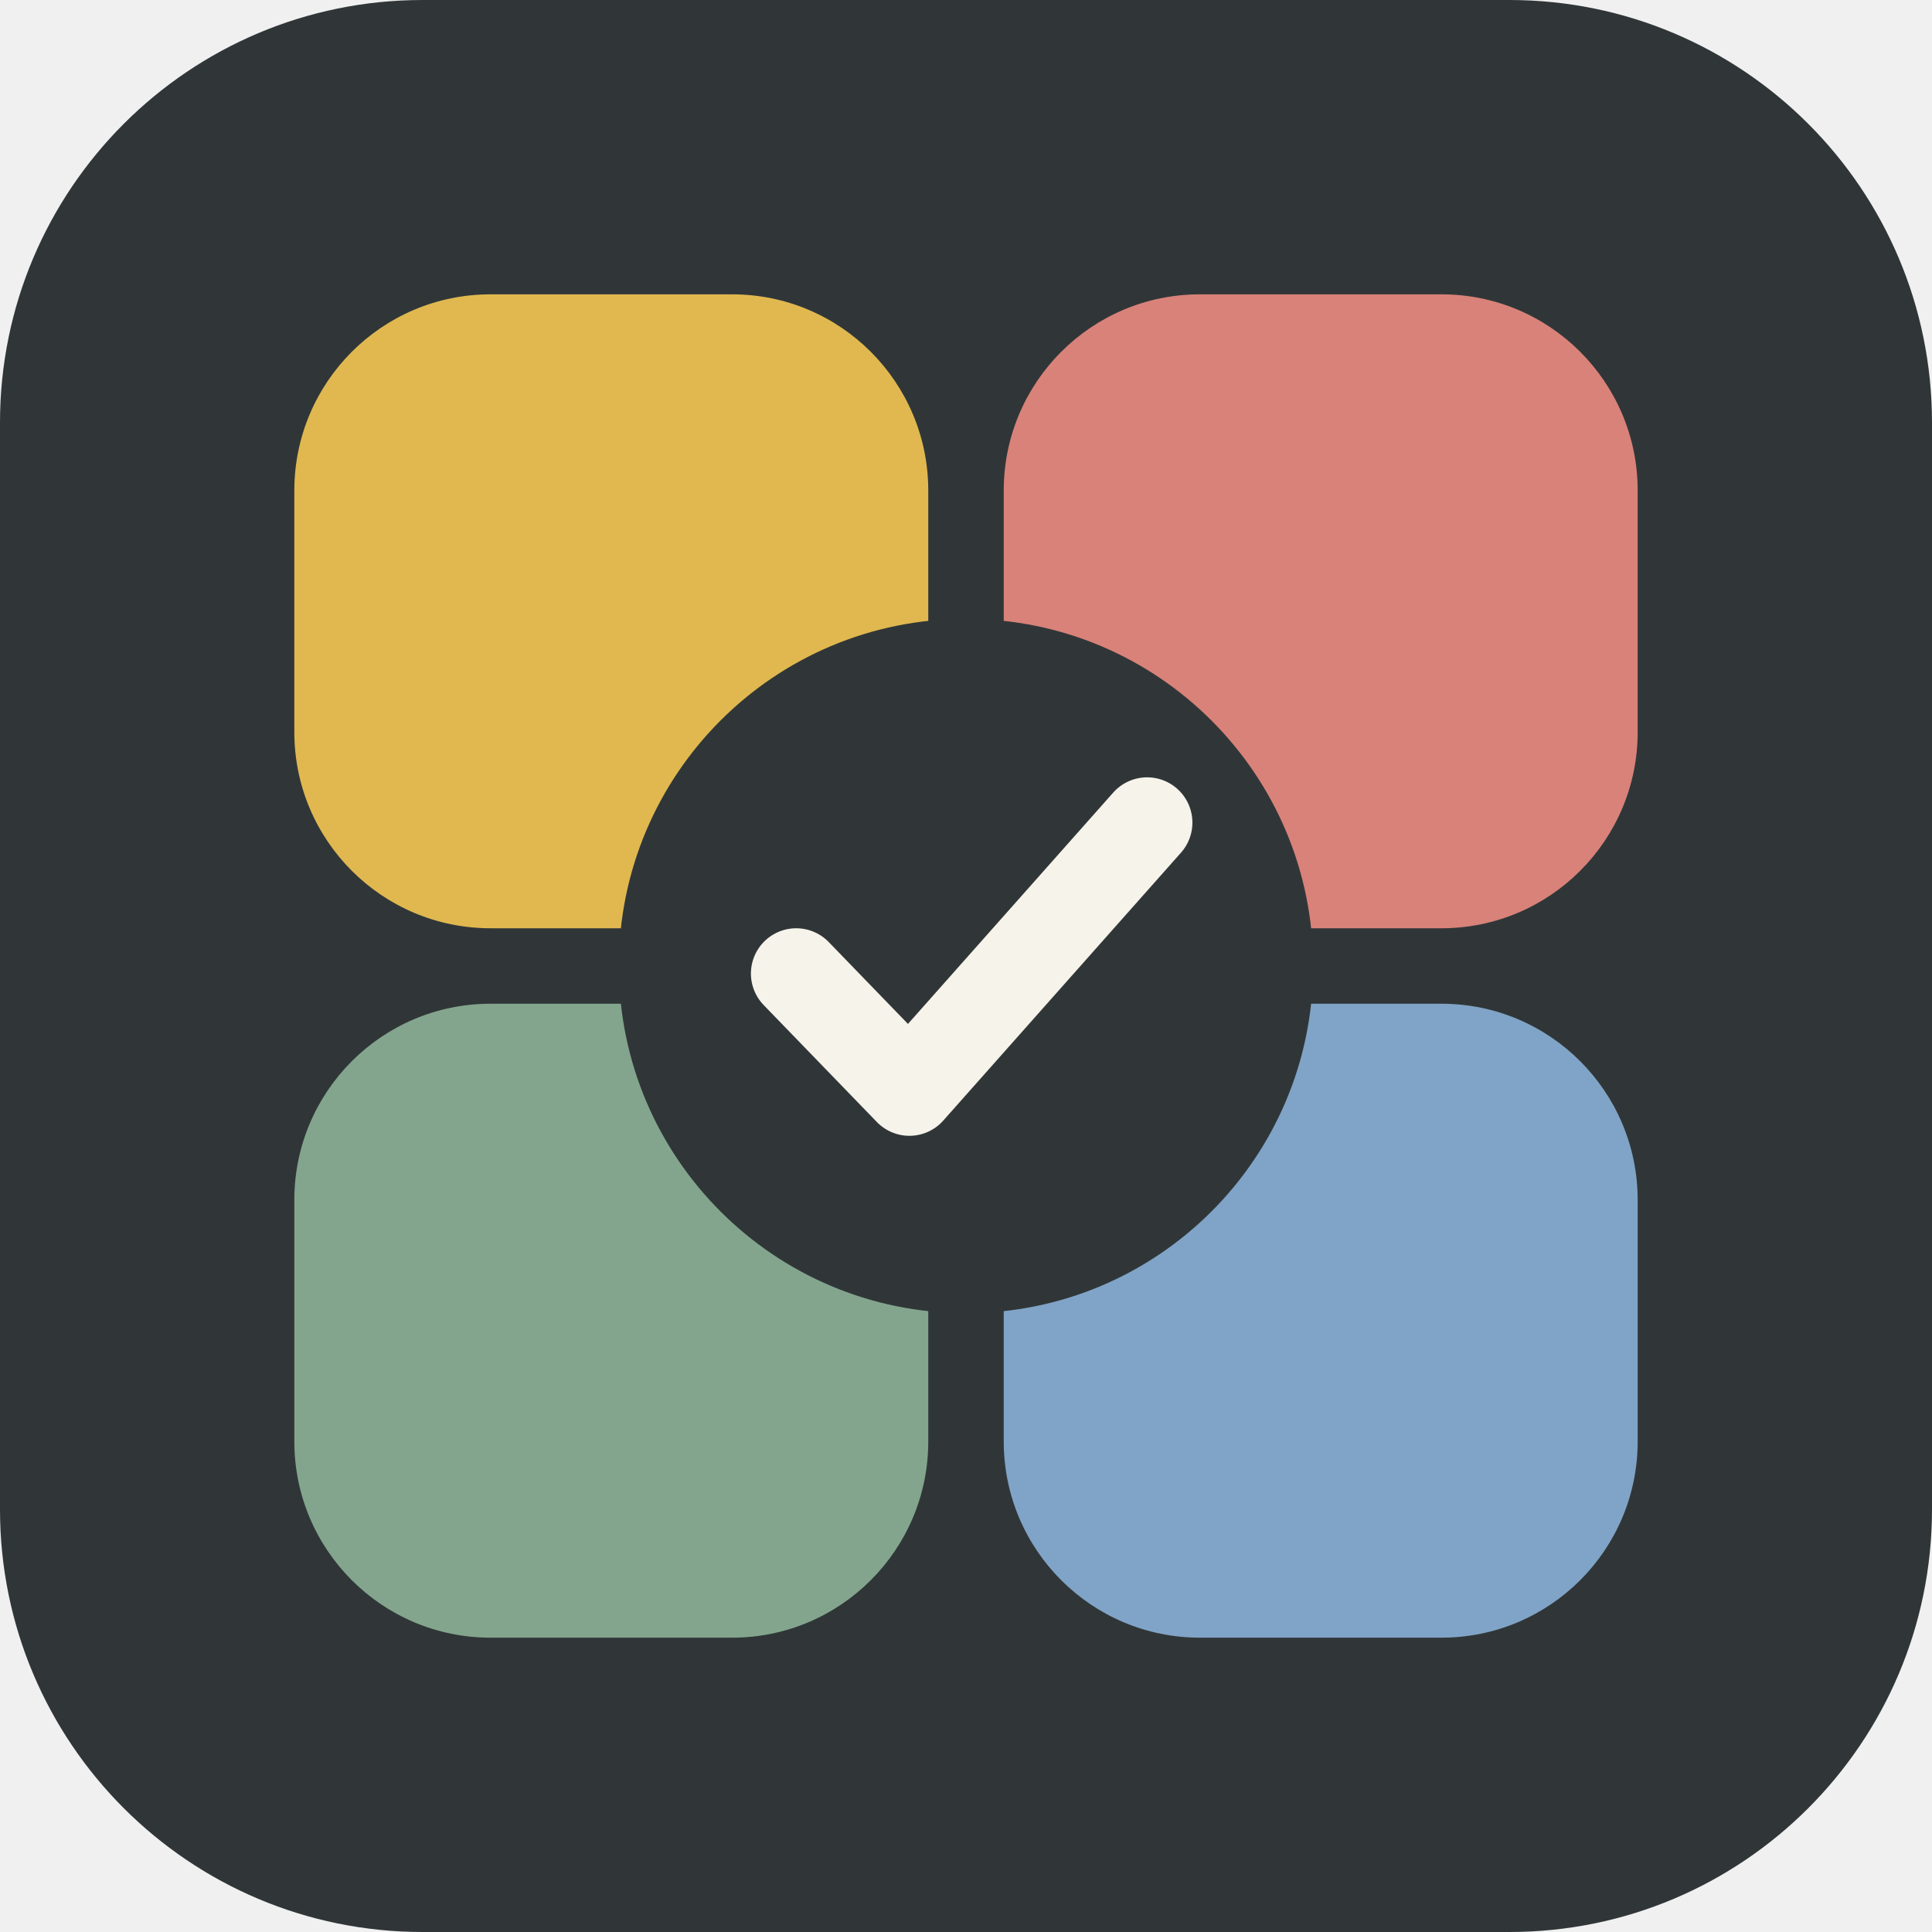
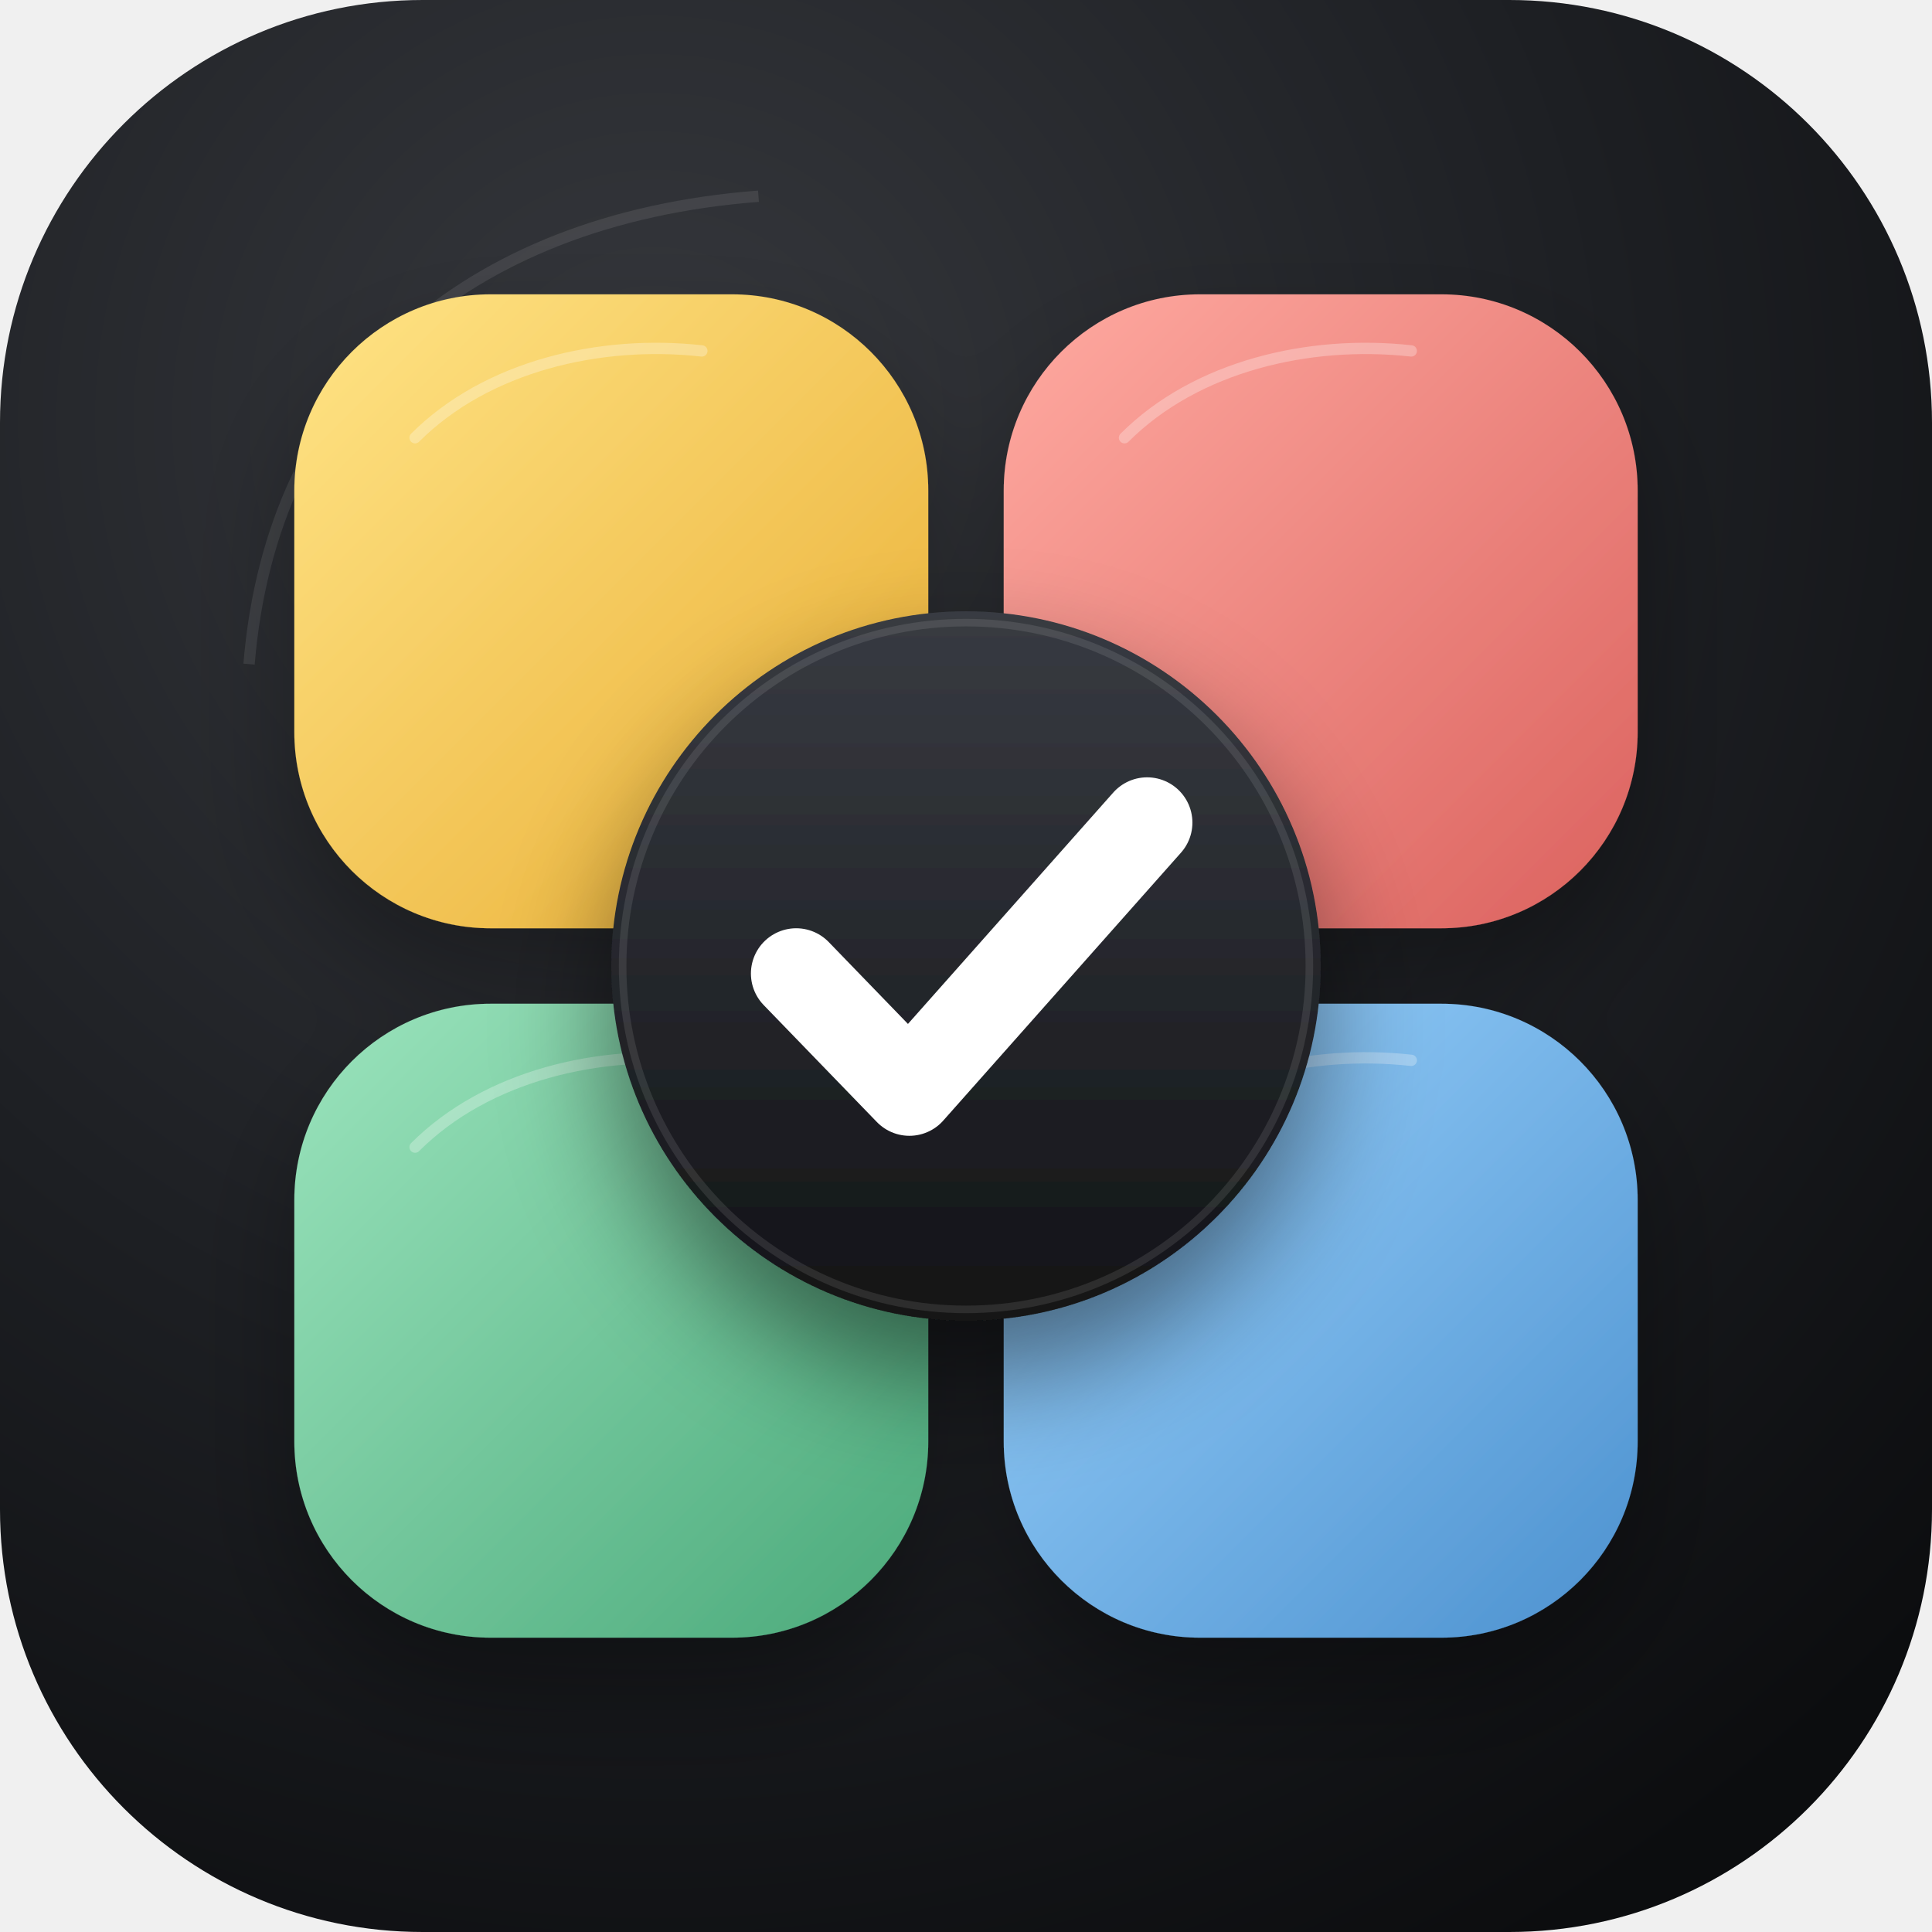
<svg xmlns="http://www.w3.org/2000/svg" viewBox="0 0 512 512">
-   <rect width="512" height="512" rx="112" fill="#303638" />
-   <rect x="78" y="78" width="168" height="168" rx="52" fill="#e0b84f" />
-   <rect x="266" y="78" width="168" height="168" rx="52" fill="#d98279" />
-   <rect x="78" y="266" width="168" height="168" rx="52" fill="#83a58d" />
-   <rect x="266" y="266" width="168" height="168" rx="52" fill="#80a4c7" />
-   <circle cx="256" cy="256" r="92" fill="#303638" />
-   <path d="m211 258 30 31 63-71" fill="none" stroke="#f6f3ea" stroke-linecap="round" stroke-linejoin="round" stroke-width="24" />
+   <defs>
+     <radialGradient id="bg" cx="34%" cy="22%" r="90%">
+       <stop offset="0" stop-color="#36383d" />
+       <stop offset="0.55" stop-color="#1d1f23" />
+       <stop offset="1" stop-color="#0c0d0f" />
+     </radialGradient>
+     <linearGradient id="gold" x1="0" y1="0" x2="1" y2="1">
+       <stop stop-color="#ffe486" />
+       <stop offset="1" stop-color="#e9ad32" />
+     </linearGradient>
+     <linearGradient id="coral" x1="0" y1="0" x2="1" y2="1">
+       <stop stop-color="#ffaaa1" />
+       <stop offset="1" stop-color="#db625e" />
+     </linearGradient>
+     <linearGradient id="mint" x1="0" y1="0" x2="1" y2="1">
+       <stop stop-color="#9be4bd" />
+       <stop offset="1" stop-color="#4aa97a" />
+     </linearGradient>
+     <linearGradient id="sky" x1="0" y1="0" x2="1" y2="1">
+       <stop stop-color="#9dd5ff" />
+       <stop offset="1" stop-color="#4c91cf" />
+     </linearGradient>
+     <linearGradient id="core" x1="0" y1="0" x2="0" y2="1">
+       <stop stop-color="#383b42" />
+       <stop offset="1" stop-color="#121316" />
+     </linearGradient>
+     <filter id="tileShadow" x="-30%" y="-30%" width="160%" height="180%">
+       <feDropShadow dx="0" dy="14" stdDeviation="14" flood-color="#000" flood-opacity=".32" />
+     </filter>
+     <filter id="coreShadow" x="-35%" y="-35%" width="170%" height="190%">
+       <feDropShadow dx="0" dy="15" stdDeviation="15" flood-color="#000" flood-opacity=".48" />
+     </filter>
+   </defs>
+   <rect width="512" height="512" rx="112" fill="url(#bg)" />
+   <path d="M66 176C72 103 123 58 201 52" fill="none" stroke="#fff" stroke-opacity=".09" stroke-width="3" />
+   <g filter="url(#tileShadow)">
+     <rect x="78" y="78" width="168" height="168" rx="52" fill="url(#gold)" />
+     <rect x="266" y="78" width="168" height="168" rx="52" fill="url(#coral)" />
+     <rect x="78" y="266" width="168" height="168" rx="52" fill="url(#mint)" />
+     <rect x="266" y="266" width="168" height="168" rx="52" fill="url(#sky)" />
+   </g>
+   <g fill="none" stroke="#fff" stroke-linecap="round" opacity=".28" stroke-width="3">
+     <path d="M110 116c19-19 49-26 76-23" />
+     <path d="M298 116c19-19 49-26 76-23" />
+     <path d="M110 304c19-19 49-26 76-23" />
+     <path d="M298 304c19-19 49-26 76-23" />
+   </g>
+   <circle cx="256" cy="256" r="94" fill="url(#core)" filter="url(#coreShadow)" />
+   <circle cx="256" cy="256" r="91" fill="none" stroke="#fff" stroke-opacity=".1" stroke-width="2" />
+   <path d="m211 258 30 31 63-71" fill="none" stroke="#fff" stroke-linecap="round" stroke-linejoin="round" stroke-width="24" />
</svg>
